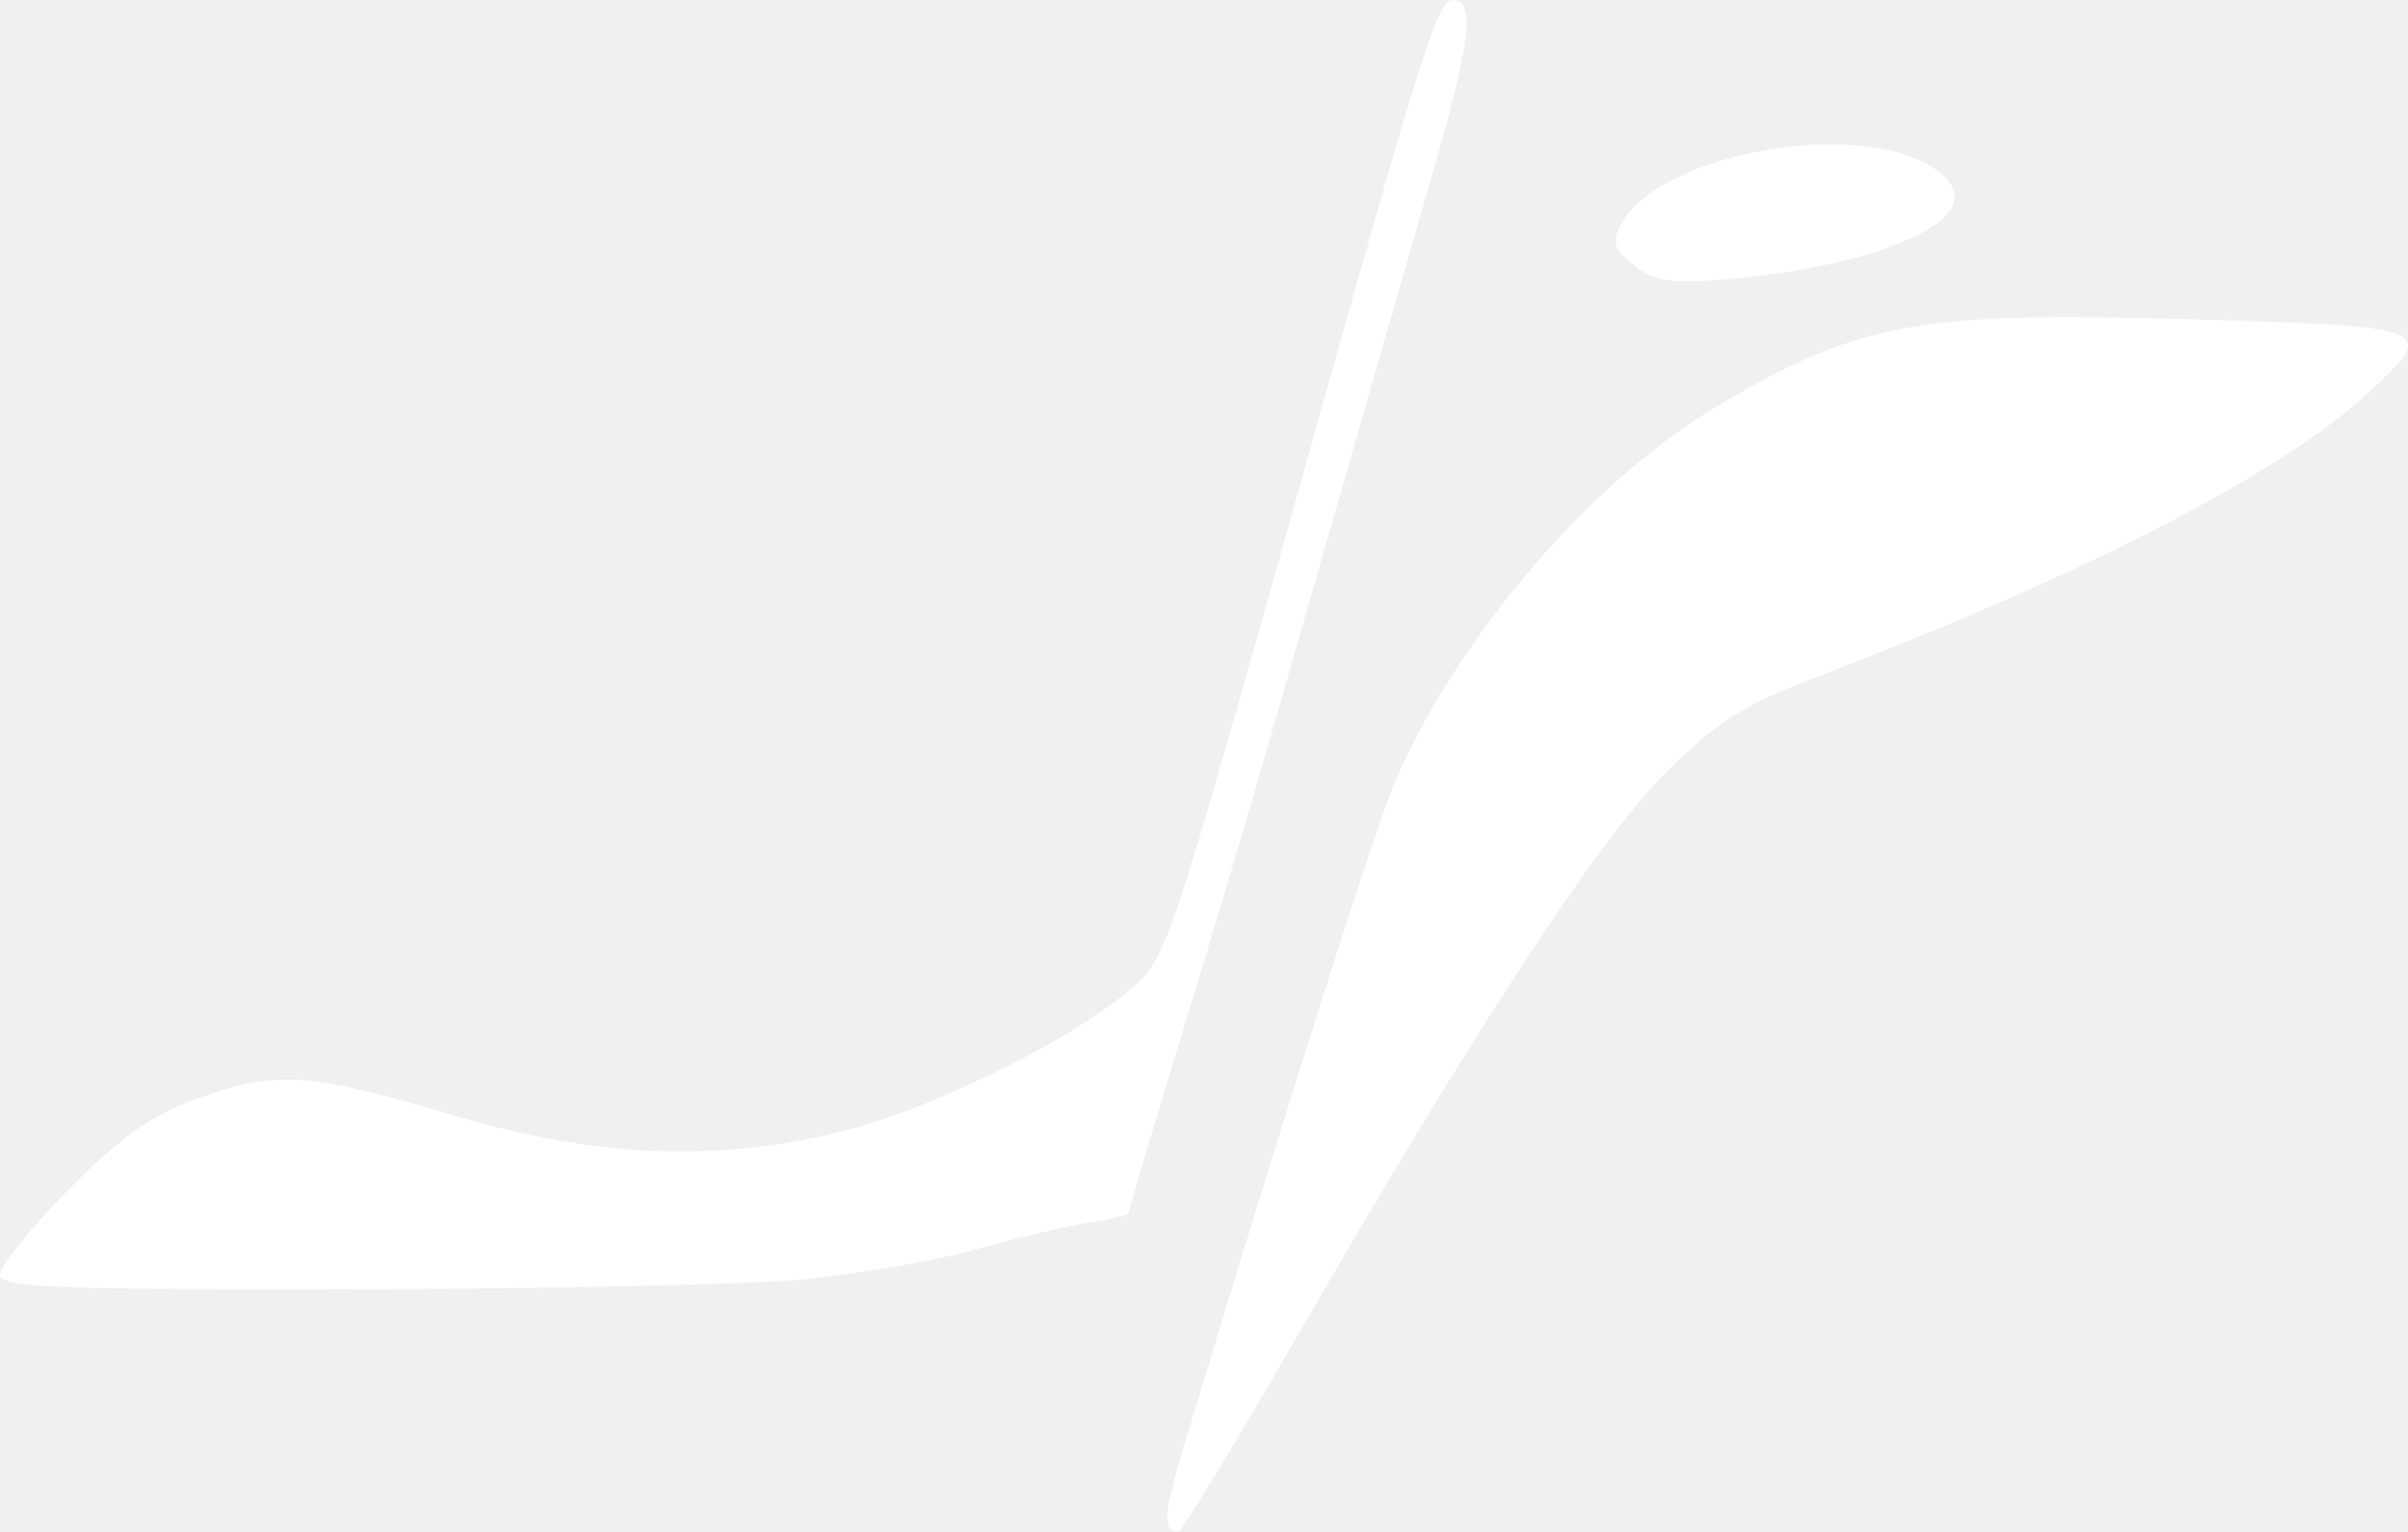
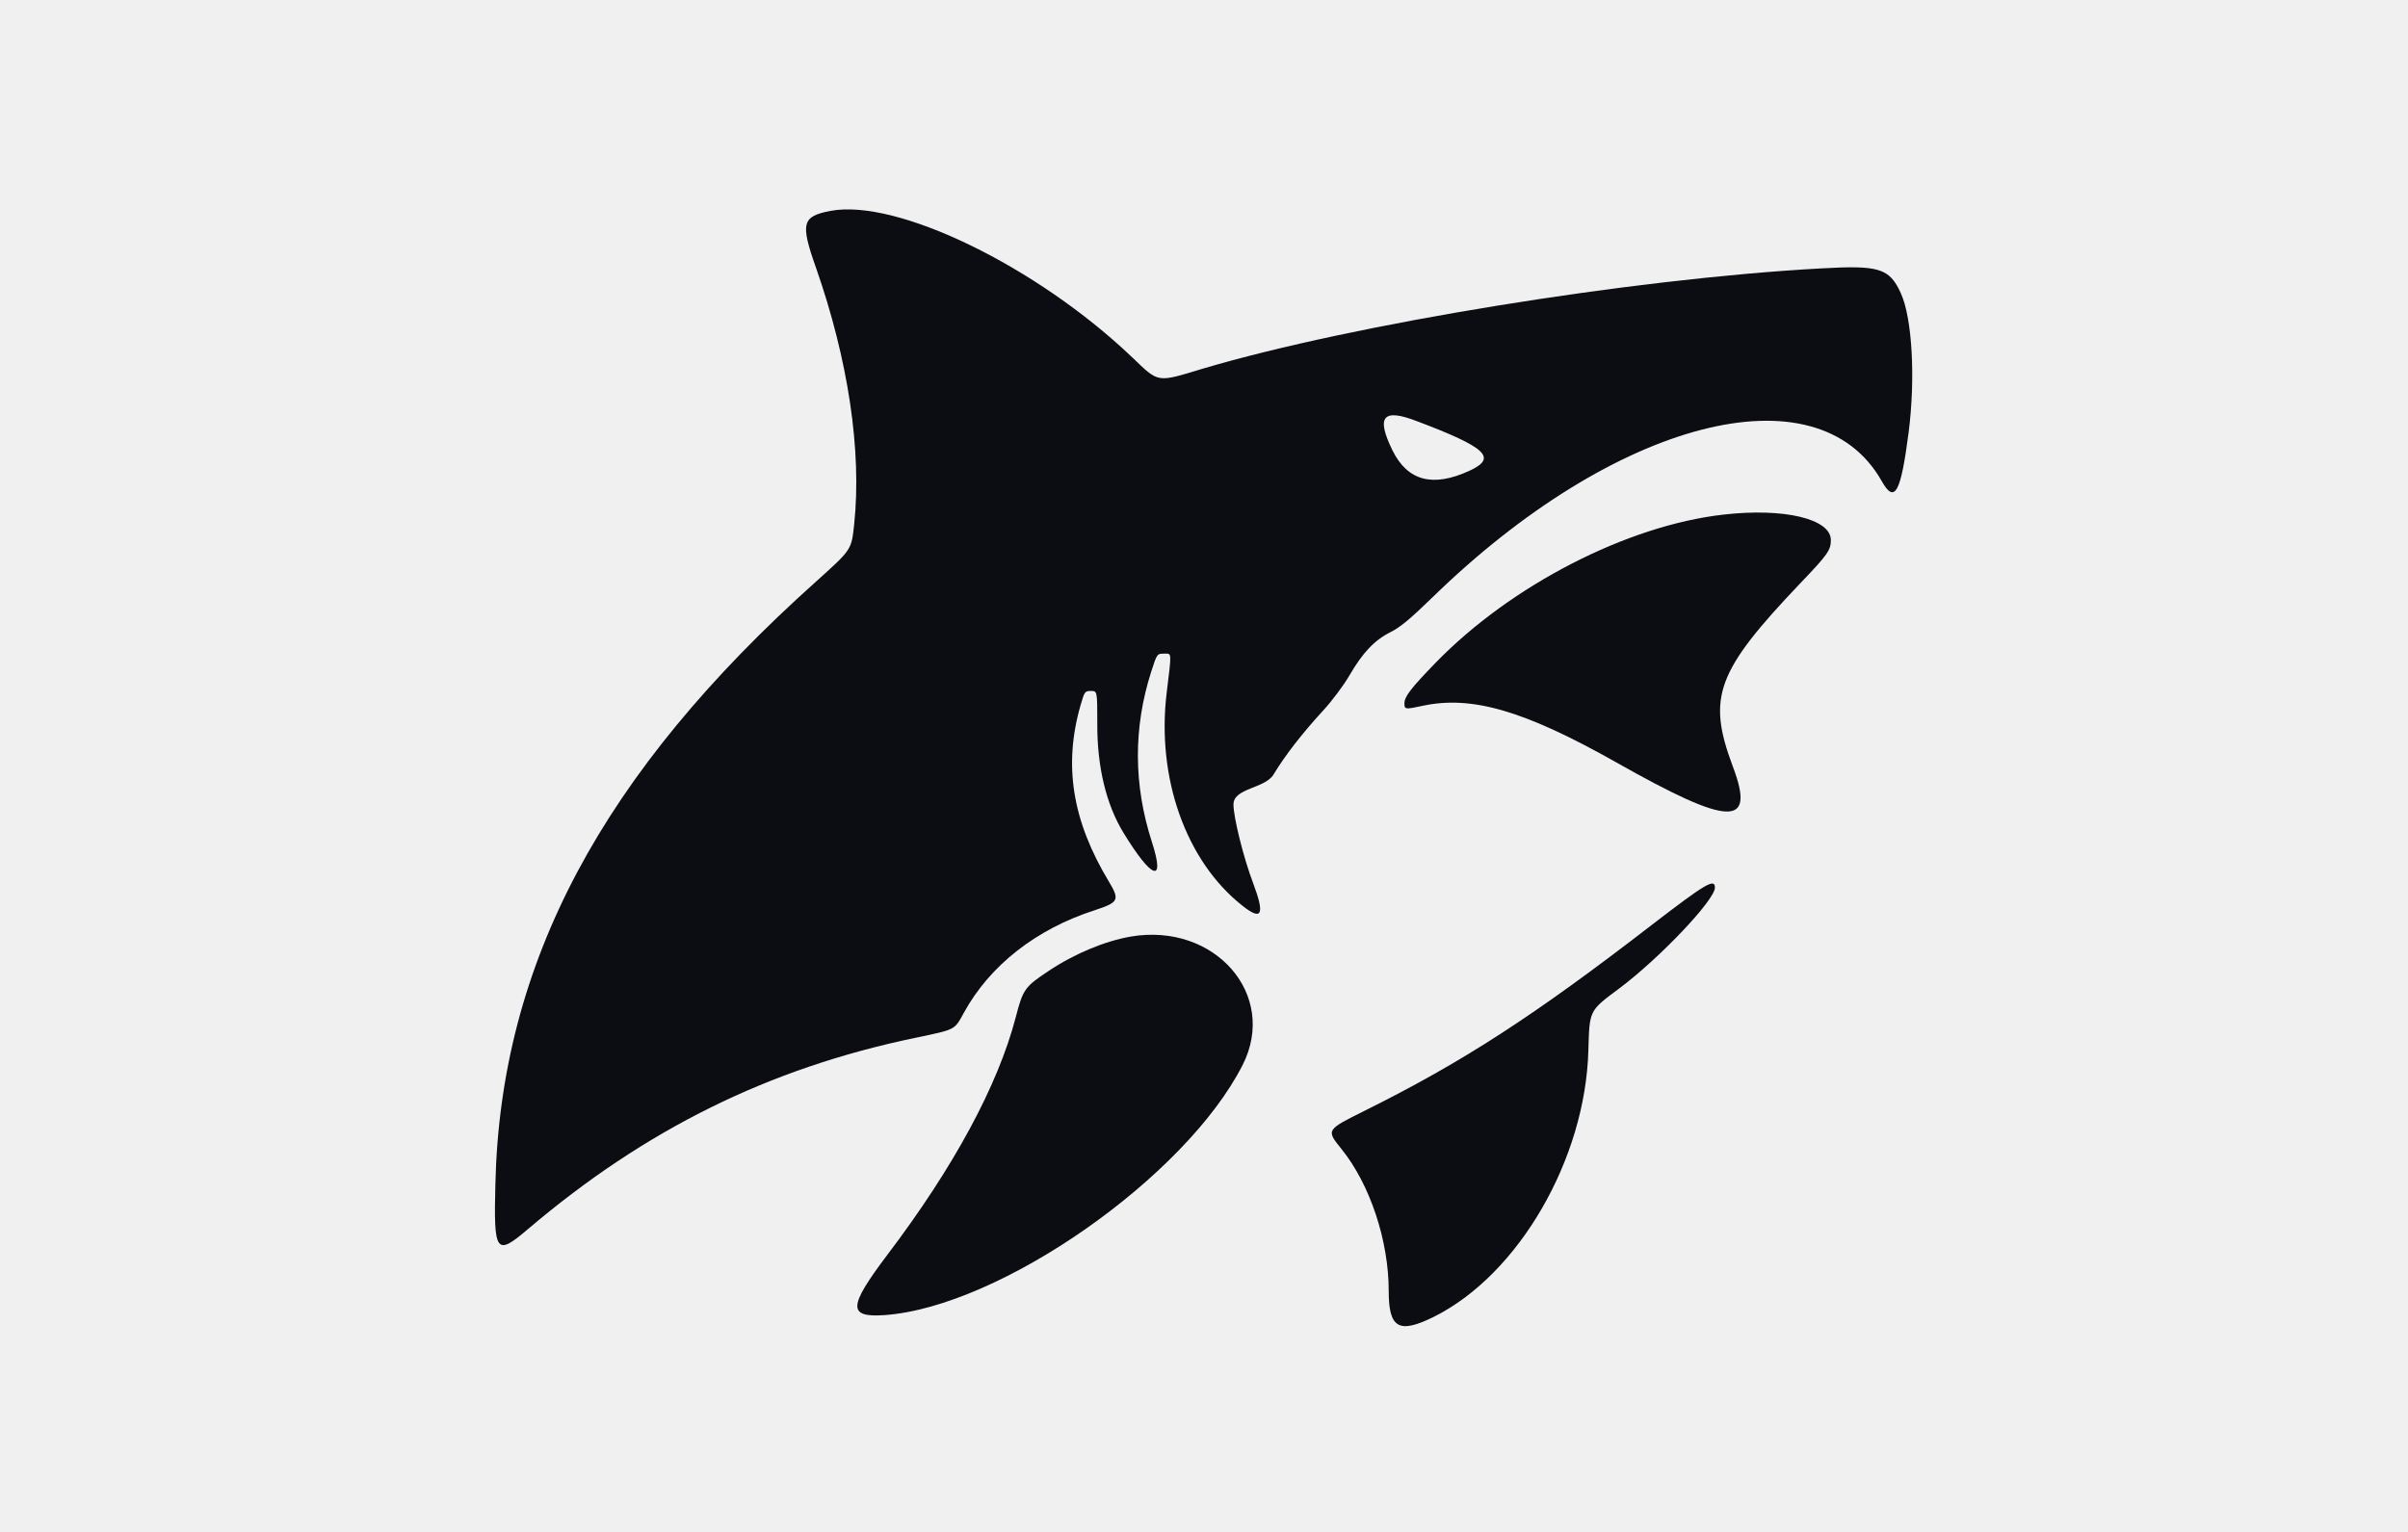
- <svg xmlns="http://www.w3.org/2000/svg" version="1.1" id="svg1" width="318.602" height="202.667" viewBox="0 0 318.602 202.667">
-   <defs id="defs1" />
-   <g id="g1" style="display:inline" transform="translate(-6.666667,-70.66667)">
-     <path style="display:inline;fill:#ffffff" d="m 177.813,248.333 c 23.823,-41.298 40.54,-66.846 49.512,-75.667 6.817,-6.702 10.074,-8.737 20.073,-12.545 34.578,-13.167 61.047,-26.787 72.372,-37.243 9.629,-8.89 9.343,-9.011 -23.437,-9.964 -35.718,-1.038 -43.73,0.421 -62.175,11.323 -16.721,9.883 -34.201,30.112 -42.747,49.472 -2.574,5.83 -14.813,44.306 -27.964,87.907 -2.86,9.483 -3.025,11.716 -0.862,11.716 0.444,0 7.297,-11.25 15.228,-25 z m -65.146,-8.323 C 120,239.333 130.5,237.51 136,235.96 c 5.5,-1.55 12.25,-3.138 15,-3.529 2.75,-0.391 5,-0.955 5,-1.253 0,-0.298 2.151,-7.585 4.781,-16.193 8.492,-27.802 12.213,-40.416 21.137,-71.652 4.819,-16.867 11.235,-39.185 14.258,-49.596 5.128,-17.661 5.748,-23.07 2.643,-23.07 -1.849,0 -4.07,6.908 -16.722,52 -21.79,77.659 -20.808,74.744 -26.848,79.723 -7.593,6.258 -25.039,14.825 -36.109,17.73 -17.095,4.487 -33.411,3.867 -53.117,-2.016 -18.569,-5.544 -23.143,-5.803 -33.64,-1.904 -5.875,2.182 -9.864,5.044 -16.717,11.991 -4.95,5.019 -9,10.029 -9,11.134 0,1.752 5.928,2.003 46.333,1.964 25.483,-0.025 52.333,-0.6 59.667,-1.278 z M 252.695,104.637 c 12.183,-3.487 15.773,-7.896 9.638,-11.836 -10.193,-6.547 -36.198,-1.773 -41.194,7.562 -1.256,2.346 -0.987,3.204 1.684,5.375 2.695,2.191 4.6,2.477 12.539,1.882 5.149,-0.386 12.949,-1.728 17.333,-2.983 z" id="path1" />
+ <svg xmlns="http://www.w3.org/2000/svg" width="318.602" height="202.667" viewBox="0 0 318.602 202.667">
+   <g transform="translate(159.3,101.33) scale(0.26) translate(-374,-297)">
+     <g transform="translate(0,594) scale(0.1,-0.1)" fill="#0c0d12" stroke="none">
+       <path d="M1840 5794 c-146 -28 -155 -62 -74 -291 163 -466 233 -929 194 -1303 -14 -132 -12 -129 -192 -291 -1092 -977 -1608 -1946 -1634 -3069 -9 -353 3 -368 166 -229 598 508 1225 818 1969 973 210 44 200 39 249 128 132 241 368 426 666 522 122 40 128 52 73 144 -188 311 -233 594 -145 900 20 70 22 72 53 72 32 0 32 0 32 -167 -1 -218 45 -411 134 -556 145 -237 213 -259 144 -46 -94 291 -95 581 -4 866 30 93 30 93 66 93 40 0 39 14 13 -200 -52 -431 97 -854 383 -1081 102 -82 118 -49 57 113 -49 129 -100 335 -100 400 c0 85 160.2 80.2 204 153 59 98 148 212 252 325 45 49 103 126 134 179 68 117 128 180 210 221 48 24 101 68 210 174 930 908 1961 1175 2289 594 66 -117 97 -60 137 250 35 275 18 580 -40 707 -58 127 -109 143 -407 126 -966 -53 -2379 -283 -3144 -510 -238 -72 -223 -74 -360 57 -485 463 -1197 809 -1535 746z m2982 -1070 c357 -135 412 -187 269 -253 -187 -86 -315 -52 -392 104 -84 172 -49 215 123 149z" />
+       <path d="M6385 4248 c-491 -55 -1083 -360 -1466 -754 -128 -132 -159 -173 -159 -207 0 -31 3 -32 95 -12 250 53 518 -26 984 -289 578 -327 710 -332 592 -20 -132 353 -84 483 345 934 138 144 154 167 154 218 0 108 -237 165 -545 130z" />
+       <path d="M6021 2161 c-599 -463 -965 -700 -1462 -947 -199 -99 -198 -98 -119 -196 145 -180 240 -466 240 -722 0 -191 52 -220 231 -131 430 215 770 801 785 1355 6 206 3 201 156 315 206 154 488 451 488 514 0 49 -47 21 -319 -188z" />
+       <path d="M3368 2100 c-132 -23 -287 -87 -420 -176 -120 -80 -129 -92 -166 -235 -91 -348 -316 -764 -654 -1210 -199 -264 -202 -319 -13 -306 587 42 1532 702 1822 1274 180 356 -141 725 -569 653z" />
+     </g>
  </g>
</svg>
